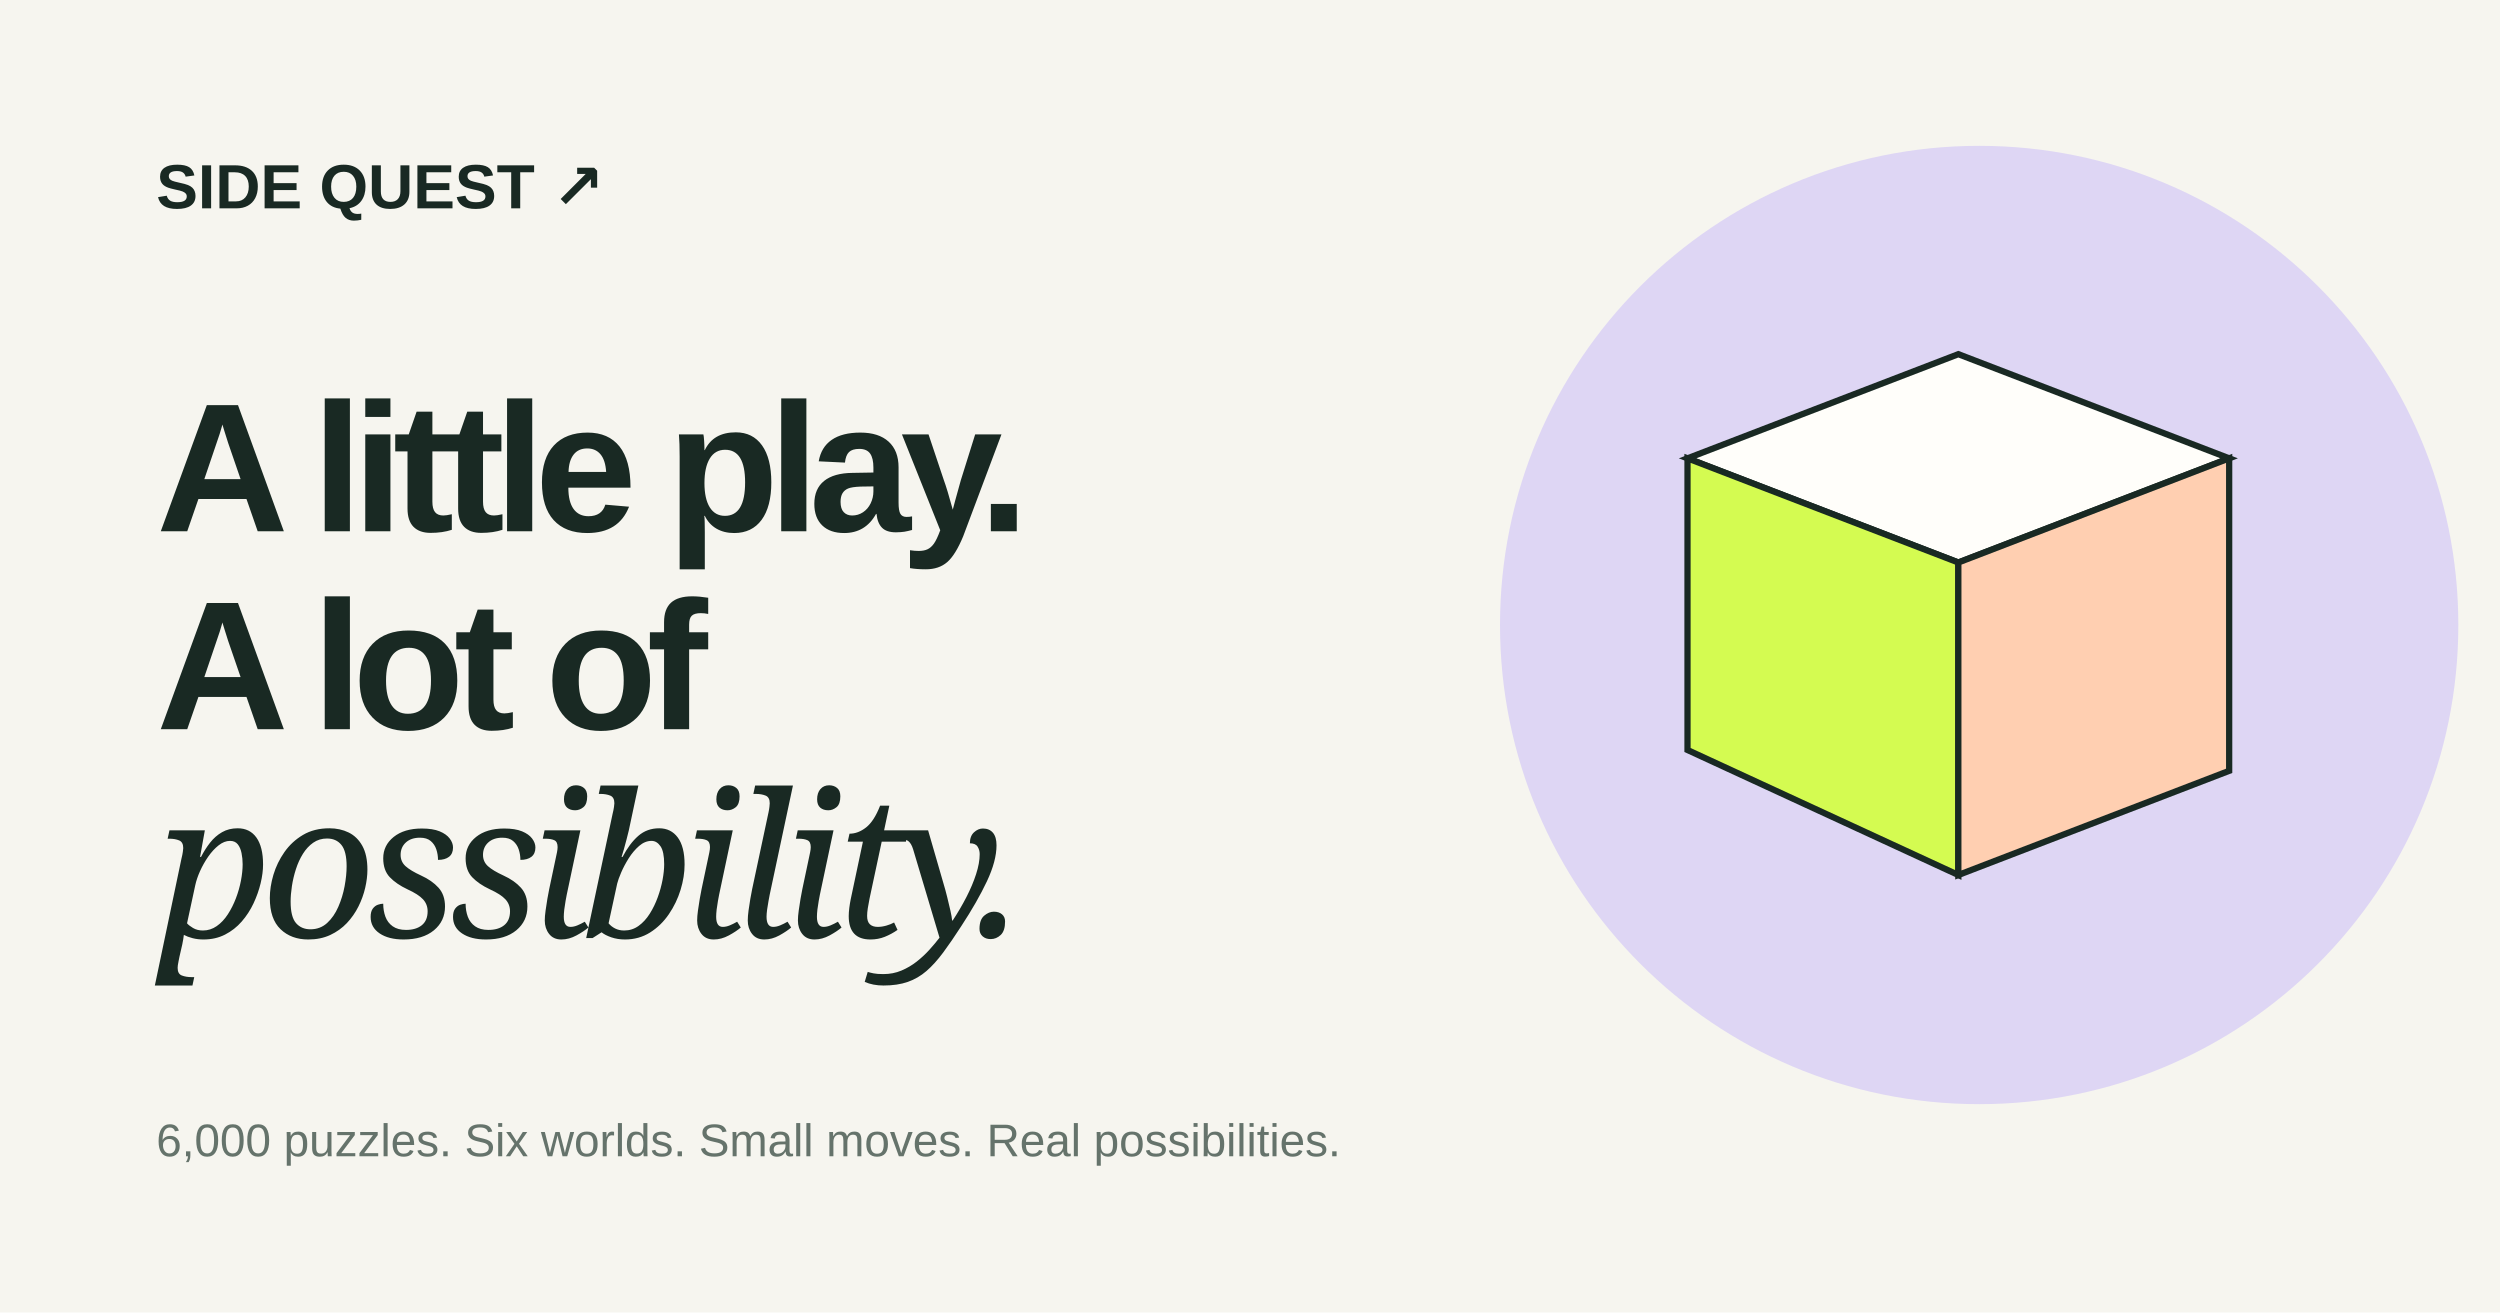
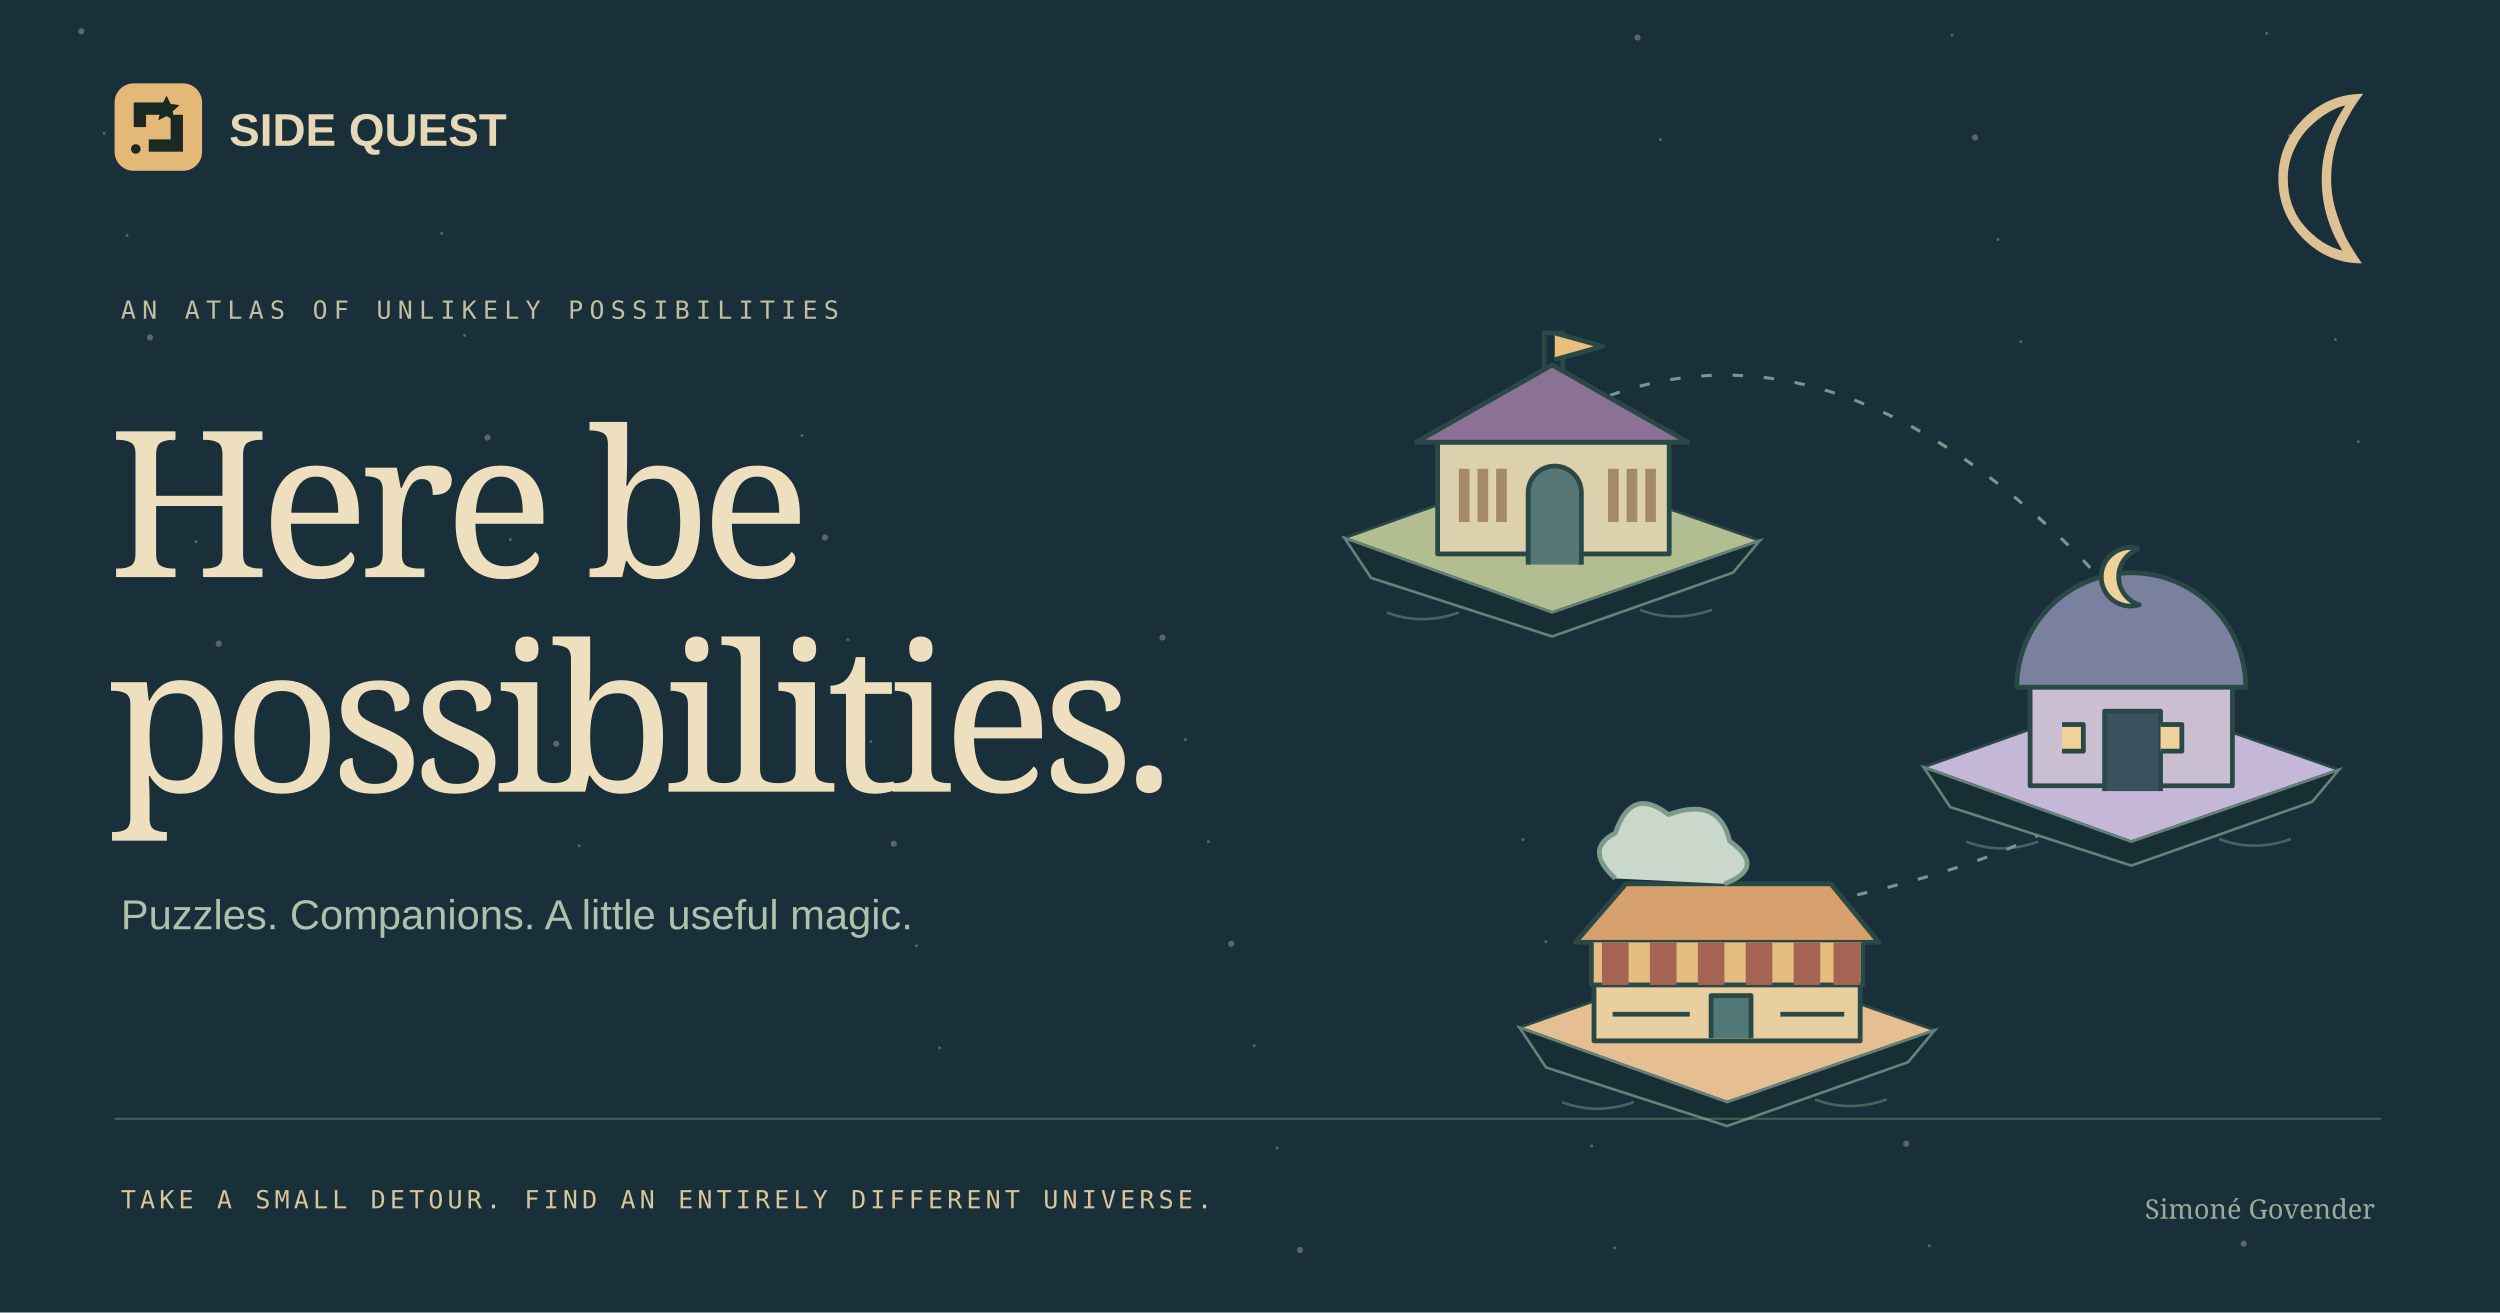
- <svg xmlns="http://www.w3.org/2000/svg" viewBox="0 0 1200 630">
-   <rect width="1200" height="630" fill="#f6f5ef" />
-   <circle cx="950" cy="300" r="230" fill="#ded6f4" />
-   <path d="m810 220 130-50 130 50-130 50z" fill="#fffefa" stroke="#192923" stroke-width="3" />
-   <path d="m810 220 130 50v150l-130-60z" fill="#d4fb51" stroke="#192923" stroke-width="3" />
-   <path d="m940 270 130-50v150l-130 50z" fill="#ffcfb1" stroke="#192923" stroke-width="3" />
-   <text x="75" y="100" font-family="Arial,sans-serif" font-weight="900" font-size="30" fill="#192923">SIDE QUEST ↗</text>
-   <text x="75" y="255" font-family="Arial,sans-serif" font-weight="900" font-size="88" letter-spacing="-5" fill="#192923">A little play.</text>
-   <text x="75" y="350" font-family="Arial,sans-serif" font-weight="900" font-size="88" letter-spacing="-5" fill="#192923">A lot of</text>
-   <text x="75" y="450" font-family="Georgia,serif" font-style="italic" font-size="96" letter-spacing="-5" fill="#192923">possibility.</text>
-   <text x="75" y="555" font-family="Arial,sans-serif" font-size="22" fill="#65736b">6,000 puzzles. Six worlds. Small moves. Real possibilities.</text>
+ <svg xmlns="http://www.w3.org/2000/svg" width="1200" height="630" viewBox="0 0 1200 630">
+   <rect width="1200" height="630" fill="#192f39" />
+   <g fill="#b6bda5" opacity=".4">
+     <circle cx="39" cy="15" r="1.5" />
+     <circle cx="212" cy="112" r="0.7" />
+     <circle cx="385" cy="209" r="0.7" />
+     <circle cx="558" cy="306" r="1.5" />
+     <circle cx="731" cy="403" r="0.7" />
+     <circle cx="904" cy="500" r="0.7" />
+     <circle cx="1077" cy="597" r="1.5" />
+     <circle cx="50" cy="64" r="0.7" />
+     <circle cx="223" cy="161" r="0.7" />
+     <circle cx="396" cy="258" r="1.5" />
+     <circle cx="569" cy="355" r="0.7" />
+     <circle cx="742" cy="452" r="0.7" />
+     <circle cx="915" cy="549" r="1.5" />
+     <circle cx="1088" cy="16" r="0.7" />
+     <circle cx="61" cy="113" r="0.7" />
+     <circle cx="234" cy="210" r="1.5" />
+     <circle cx="407" cy="307" r="0.7" />
+     <circle cx="580" cy="404" r="0.7" />
+     <circle cx="753" cy="501" r="1.5" />
+     <circle cx="926" cy="598" r="0.7" />
+     <circle cx="1099" cy="65" r="0.7" />
+     <circle cx="72" cy="162" r="1.5" />
+     <circle cx="245" cy="259" r="0.7" />
+     <circle cx="418" cy="356" r="0.7" />
+     <circle cx="591" cy="453" r="1.5" />
+     <circle cx="764" cy="550" r="0.7" />
+     <circle cx="937" cy="17" r="0.7" />
+     <circle cx="1110" cy="114" r="1.5" />
+     <circle cx="83" cy="211" r="0.7" />
+     <circle cx="256" cy="308" r="0.7" />
+     <circle cx="429" cy="405" r="1.5" />
+     <circle cx="602" cy="502" r="0.7" />
+     <circle cx="775" cy="599" r="0.7" />
+     <circle cx="948" cy="66" r="1.5" />
+     <circle cx="1121" cy="163" r="0.7" />
+     <circle cx="94" cy="260" r="0.7" />
+     <circle cx="267" cy="357" r="1.5" />
+     <circle cx="440" cy="454" r="0.7" />
+     <circle cx="613" cy="551" r="0.7" />
+     <circle cx="786" cy="18" r="1.5" />
+     <circle cx="959" cy="115" r="0.7" />
+     <circle cx="1132" cy="212" r="0.7" />
+     <circle cx="105" cy="309" r="1.5" />
+     <circle cx="278" cy="406" r="0.7" />
+     <circle cx="451" cy="503" r="0.7" />
+     <circle cx="624" cy="600" r="1.5" />
+     <circle cx="797" cy="67" r="0.7" />
+     <circle cx="970" cy="164" r="0.7" />
+   </g>
+   <g transform="translate(55 40)">
+     <svg width="42" height="42" viewBox="0 0 128 128">
+       <rect width="128" height="128" rx="28" fill="#e4b978" />
+       <path d="M28 28h50v18H46v18H28zM50 64h32V46h18v54H50V82h32V64z" fill="#192923" />
+       <path d="m76 18 6 12 13 2-10 9 2 13-11-6-12 6 3-13-10-9 13-2z" fill="#192923" />
+       <circle cx="31" cy="96" r="7" fill="#192923" />
+     </svg>
+   </g>
+   <text x="110" y="70" fill="#e6d8b7" font-family="Arial" font-weight="bold" font-size="22">SIDE QUEST</text>
+   <text x="58" y="153" fill="#c4be9e" font-family="monospace" letter-spacing="3" font-size="12">AN ATLAS OF UNLIKELY POSSIBILITIES</text>
+   <text x="52" y="277" fill="#eee0bf" font-family="Georgia" letter-spacing="-5" font-size="98">Here be</text>
+   <text x="52" y="380" fill="#eee0bf" font-family="Georgia" letter-spacing="-5" font-size="98">possibilities.</text>
+   <text x="58" y="446" fill="#afc1ab" font-family="Arial" font-size="20">Puzzles. Companions. A little useful magic.</text>
+   <path d="M720 218Q850 125 991 260T820 443" stroke="#78968a" stroke-width="1.5" stroke-dasharray="5 10" fill="none" />
+   <g transform="translate(630 140)">
+     <svg width="230" height="170" viewBox="0 0 180 130" fill="none" aria-hidden="true">
+       <path d="m12 91 76-27 80 28-78 27Z" fill="#b2be91" stroke="#294946" />
+       <path d="m12 91 10 15 68 22 68-24 10-12-78 27Z" fill="#172f34" stroke="#668278" />
+       <g stroke="#294946" stroke-width="1.8" stroke-linejoin="round">
+         <path d="M47 55h87v42H47Z" fill="#ddd0ad" />
+         <path d="m39 55 51-29 51 29Z" fill="#8b7295" />
+         <path d="M81 101V74a10 10 0 0 1 20 0v27" fill="#567775" />
+         <path d="M57 65v20m7-20v20m7-20v20m42-20v20m7-20v20m7-20v20" stroke="#a58a68" stroke-width="4" />
+         <path d="M87 28V14h7v14" />
+         <path d="m91 14 18 5-18 5" fill="#e9bf7c" />
+       </g>
+       <path d="M28 119q13 5 27 0m68-1q13 5 27 0" stroke="#78938e" opacity=".5" />
+     </svg>
+   </g>
+   <g transform="translate(908 250)">
+     <svg width="230" height="170" viewBox="0 0 180 130" fill="none" aria-hidden="true">
+       <path d="m12 91 76-27 80 28-78 27Z" fill="#c4b7d8" stroke="#294946" />
+       <path d="m12 91 10 15 68 22 68-24 10-12-78 27Z" fill="#172f34" stroke="#668278" />
+       <g stroke="#294946" stroke-width="1.8" stroke-linejoin="round">
+         <path d="M52 60a38 38 0 0 1 76 0v38H52Z" fill="#c9bfd0" />
+         <path d="M47 61a43 43 0 0 1 86 0Z" fill="#7a819e" />
+         <path d="M80 100V70h21v30" fill="#3a525e" />
+         <path d="M64 75h8v10h-8m37-10h8v10h-8" fill="#efd29a" />
+         <path d="M93 9a11 11 0 0 0 0 21 11 11 0 1 1 0-21" fill="#efd29a" />
+       </g>
+       <path d="M28 119q13 5 27 0m68-1q13 5 27 0" stroke="#78938e" opacity=".5" />
+     </svg>
+   </g>
+   <g transform="translate(714 375)">
+     <svg width="230" height="170" viewBox="0 0 180 130" fill="none" aria-hidden="true">
+       <path d="m12 91 76-27 80 28-78 27Z" fill="#e5be91" stroke="#294946" />
+       <path d="m12 91 10 15 68 22 68-24 10-12-78 27Z" fill="#172f34" stroke="#668278" />
+       <g stroke="#294946" stroke-width="1.8" stroke-linejoin="round">
+         <path d="M40 59h100v37H40Z" fill="#e7cf9f" />
+         <path d="m33 59 19-22h77l18 22Z" fill="#d6a16c" />
+         <path d="M39 59v16h102V59" fill="#e5be7f" />
+         <path d="M48 59v16m18-16v16m18-16v16m18-16v16m18-16v16m15-16v16" stroke="#a56353" stroke-width="10" />
+         <path d="M47 86h29m34 0h24" />
+         <path d="M84 95V79h15v16" fill="#527777" />
+         <path d="M48 35q-12-11 0-17 6-18 20-7 19-7 23 10 14 10-2 16" fill="#c9d8ca" stroke="#7c9b8b" />
+       </g>
+       <path d="M28 119q13 5 27 0m68-1q13 5 27 0" stroke="#78938e" opacity=".5" />
+     </svg>
+   </g>
+   <text x="1090" y="125" fill="#ddc193" font-family="Georgia" font-size="110">☾</text>
+   <path d="M55 537h1088" stroke="#8da38a" opacity=".4" />
+   <text x="58" y="580" fill="#d8c598" font-family="monospace" letter-spacing="2" font-size="12">TAKE A SMALL DETOUR. FIND AN ENTIRELY DIFFERENT UNIVERSE.</text>
+   <text x="1140" y="585" text-anchor="end" fill="#9aac98" font-family="Georgia" font-size="13">Simoné Govender</text>
</svg>
